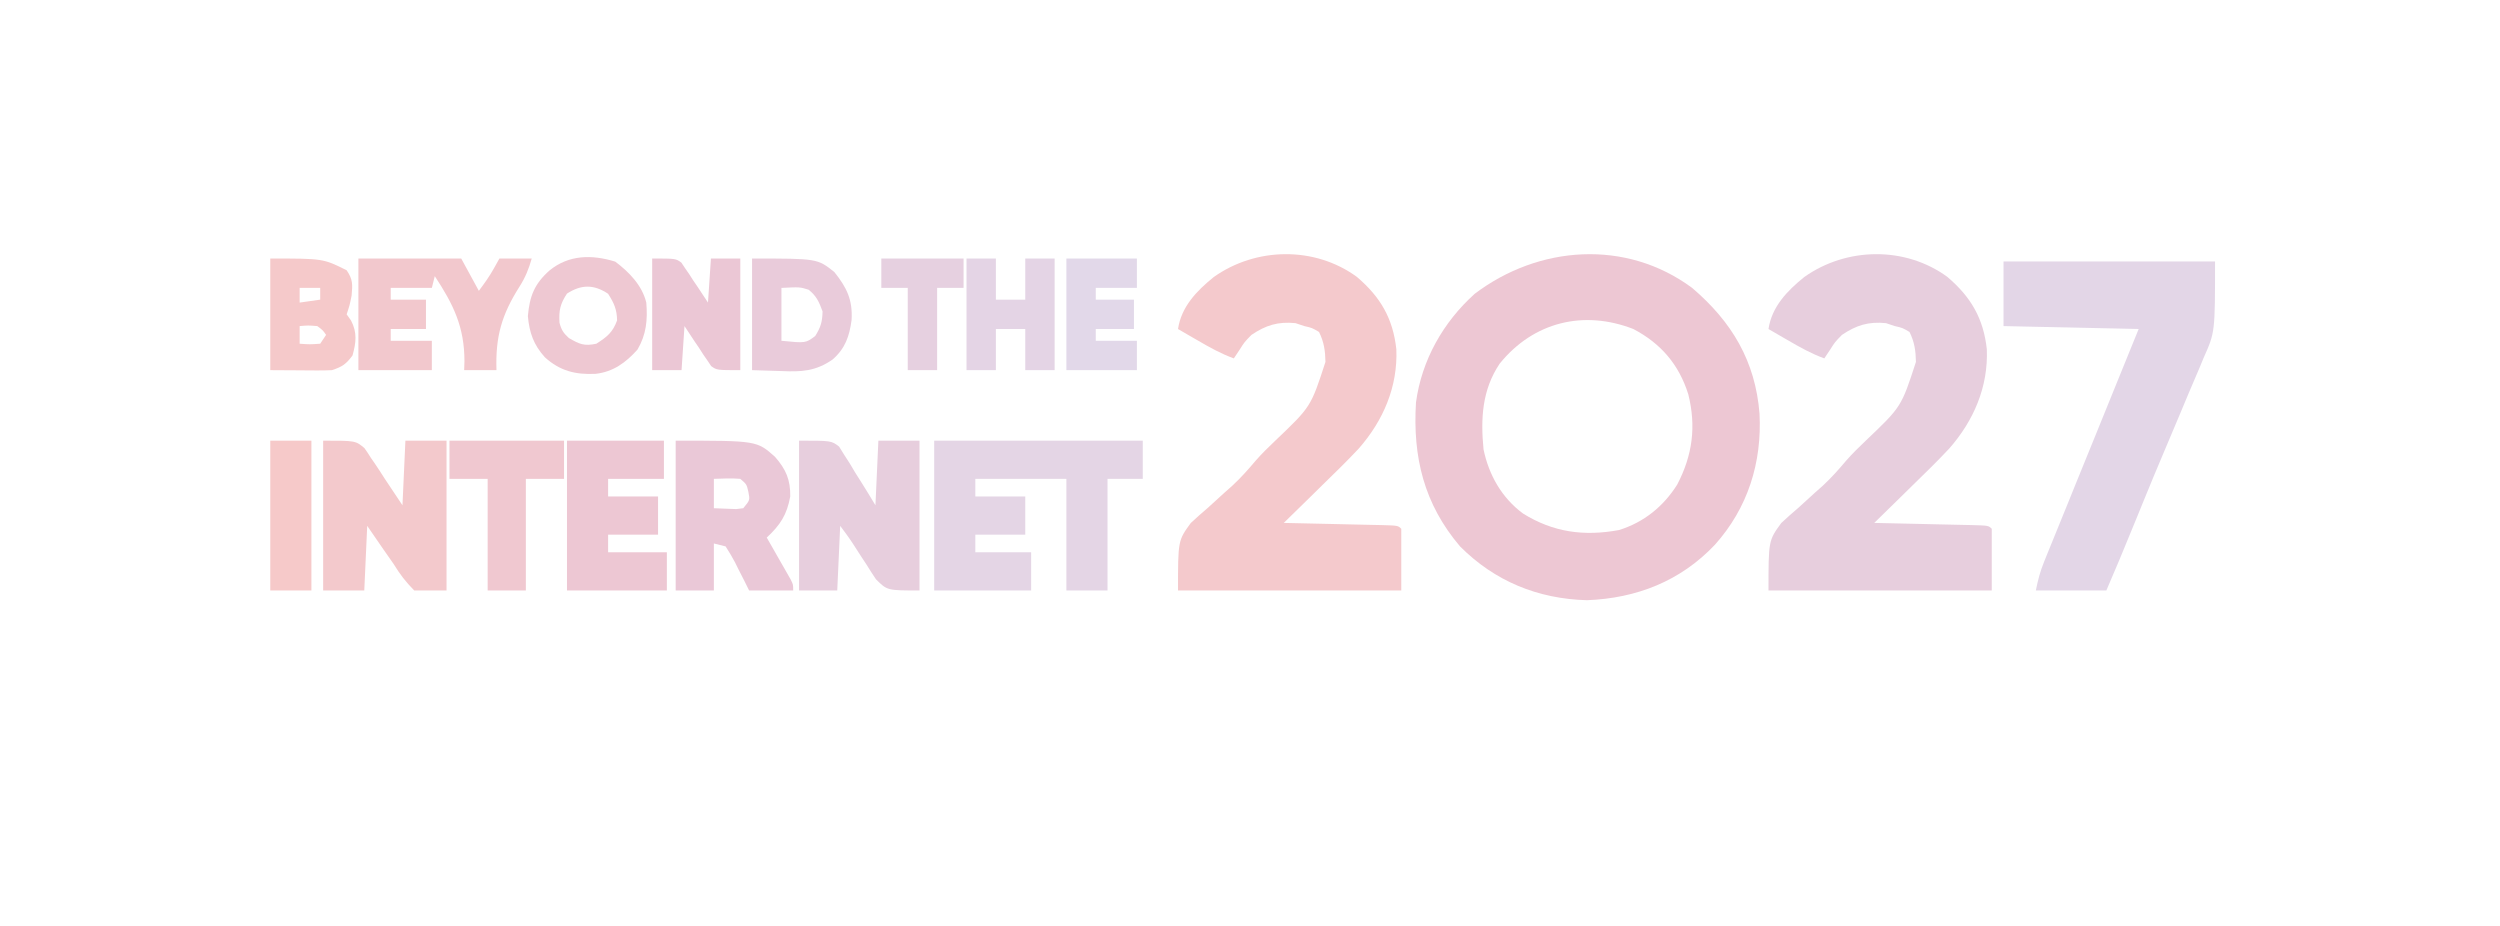
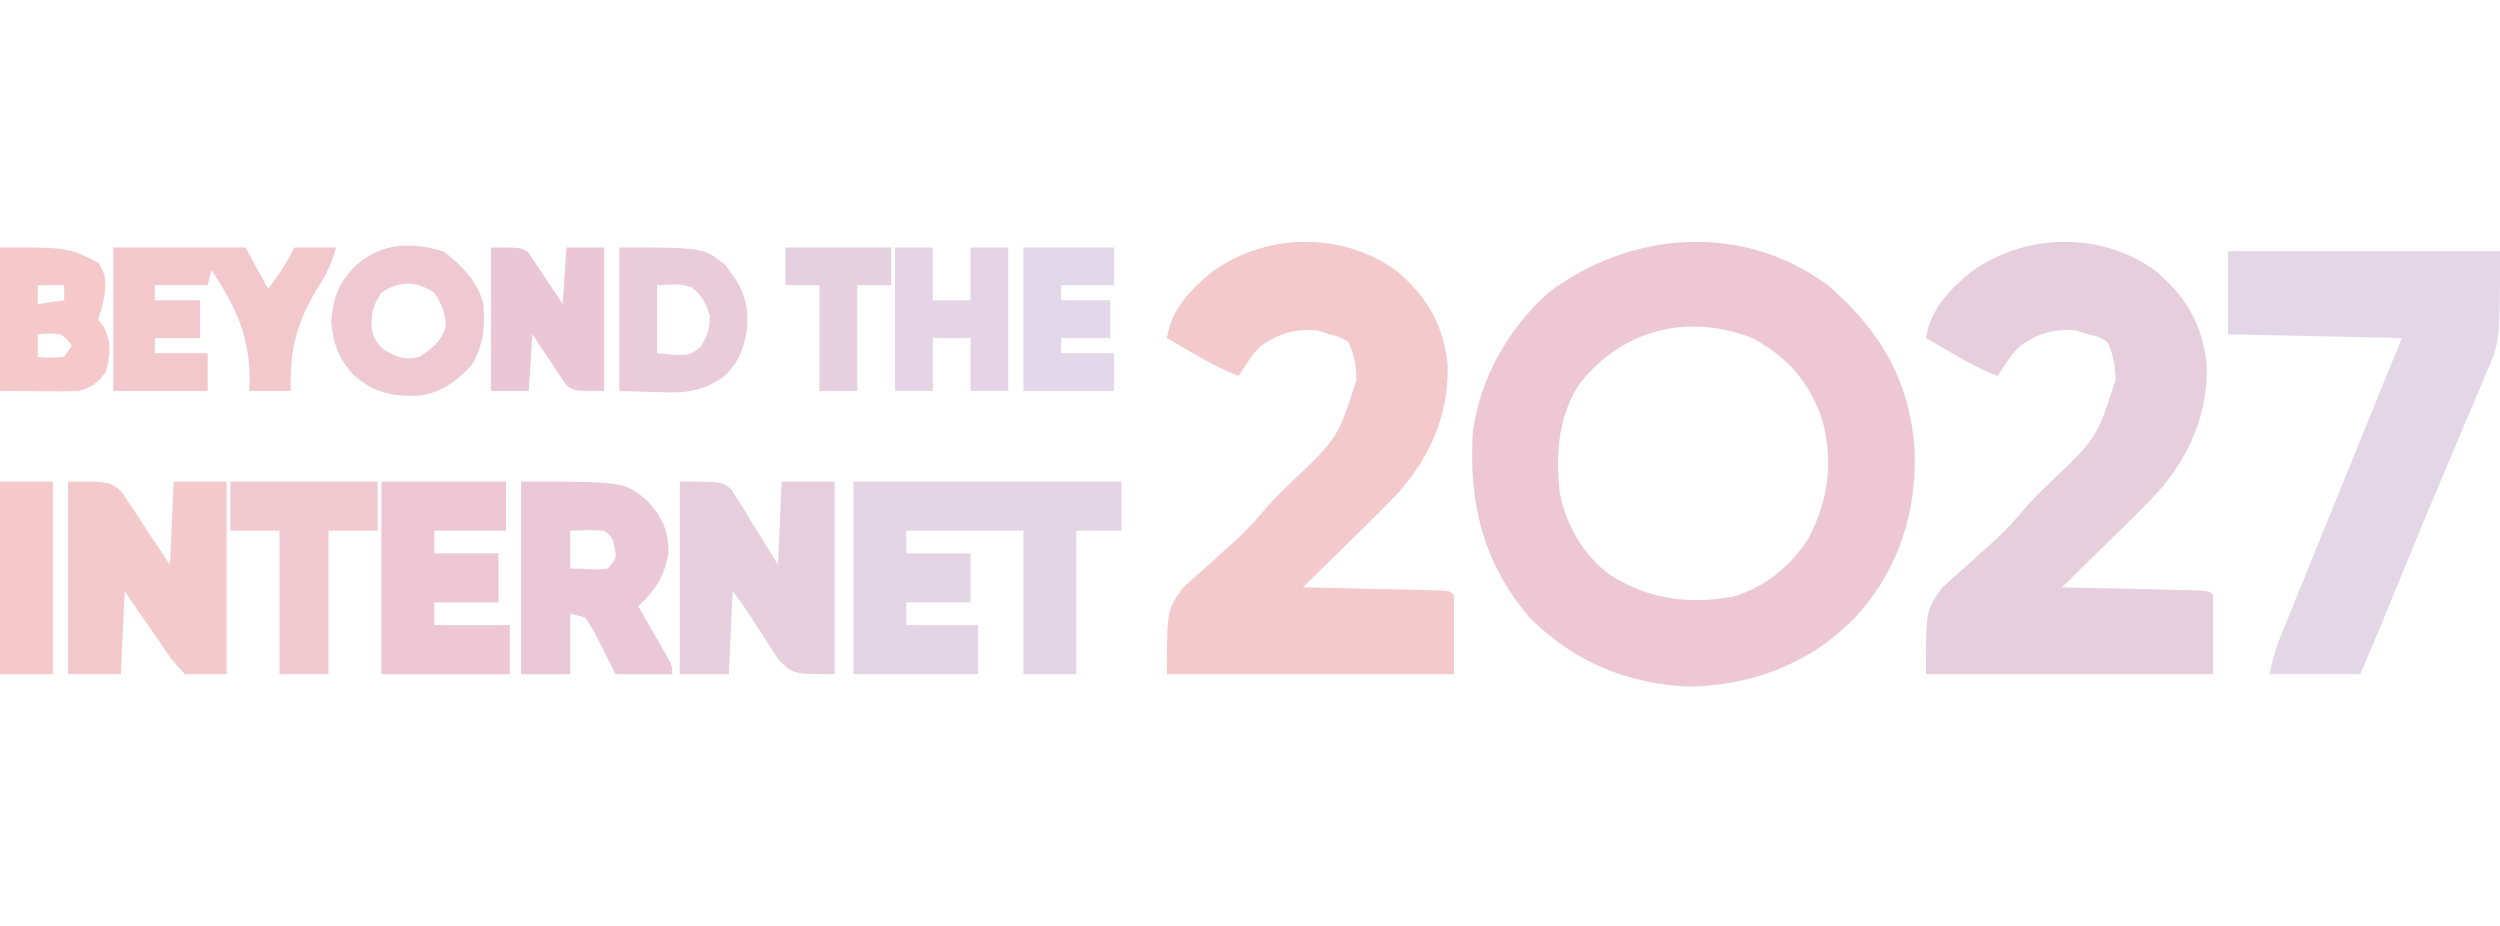
- <svg xmlns="http://www.w3.org/2000/svg" viewBox="0 0 851 315" version="1.1" width="851" height="315">
+ <svg xmlns="http://www.w3.org/2000/svg" viewBox="92 86 662 118" version="1.1" width="851" height="315">
  <path d="M0 0 C13.54 11.56 21.52 24.91 22.94 42.81 C23.8 59.45 18.99 74.89 7.75 87.44 C-3.97 99.83 -18.95 105.67 -35.81 106.31 C-52.52 105.86 -67.19 99.85 -79 88 C-91.27 73.56 -95.14 57.63 -94 39 C-92.07 24.6 -84.74 11.66 -74 2 C-52.24 -14.45 -22.55 -16.68 0 0 Z M-65.49 25.76 C-71.53 34.73 -72.02 44.55 -71 55 C-69.17 63.74 -64.78 71.47 -57.54 76.82 C-47.24 83.23 -36.72 84.62 -24.86 82.42 C-16.41 79.78 -9.79 74.42 -5.08 66.96 C0.15 56.95 1.43 47.17 -1.31 36.2 C-4.5 26.07 -10.63 18.92 -20 14 C-36.88 7.42 -53.99 11.56 -65.49 25.76 Z " fill="#EDC7D3" transform="translate(576,98)" />
  <path d="M0 0 C8.02 6.84 12.28 14.09 13.44 24.63 C13.96 37.36 9.01 48.92 0.65 58.43 C-3.37 62.73 -7.59 66.83 -11.81 70.94 C-13.08 72.19 -14.35 73.44 -15.62 74.69 C-18.69 77.72 -21.78 80.74 -24.88 83.75 C-23.11 83.79 -23.11 83.79 -21.31 83.83 C-16.96 83.92 -12.62 84.02 -8.27 84.12 C-6.38 84.17 -4.5 84.21 -2.61 84.25 C0.09 84.3 2.79 84.37 5.5 84.43 C6.34 84.45 7.19 84.47 8.07 84.48 C14.01 84.64 14.01 84.64 15.12 85.75 C15.12 92.68 15.12 99.61 15.12 106.75 C-9.96 106.75 -35.03 106.75 -60.88 106.75 C-60.88 89.75 -60.88 89.75 -56.53 83.78 C-54.66 82.03 -52.76 80.34 -50.81 78.69 C-48.92 76.97 -47.04 75.25 -45.15 73.53 C-44.24 72.72 -43.33 71.91 -42.39 71.08 C-39.52 68.42 -37 65.59 -34.49 62.61 C-32.34 60.13 -30 57.89 -27.64 55.63 C-15.64 44.2 -15.64 44.2 -10.69 28.94 C-10.76 25.2 -11.18 22.15 -12.88 18.75 C-15.26 17.35 -15.26 17.35 -17.88 16.75 C-18.87 16.42 -19.86 16.09 -20.88 15.75 C-26.86 15.16 -30.97 16.44 -35.88 19.75 C-38.26 22.19 -38.26 22.19 -39.88 24.75 C-40.53 25.74 -41.2 26.73 -41.88 27.75 C-46.27 26.15 -50.16 23.97 -54.19 21.62 C-54.83 21.25 -55.48 20.88 -56.14 20.5 C-57.72 19.58 -59.3 18.67 -60.88 17.75 C-59.74 10.16 -54.55 4.77 -48.72 0.06 C-34.33 -10.16 -14.35 -10.47 0 0 Z " fill="#E7CEDD" transform="translate(662.875,94.25)" />
  <path d="M0 0 C8.02 6.84 12.28 14.09 13.44 24.63 C13.96 37.36 9.01 48.92 0.65 58.43 C-3.37 62.73 -7.59 66.83 -11.81 70.94 C-13.08 72.19 -14.35 73.44 -15.62 74.69 C-18.69 77.72 -21.78 80.74 -24.88 83.75 C-23.11 83.79 -23.11 83.79 -21.31 83.83 C-16.96 83.92 -12.62 84.02 -8.27 84.12 C-6.38 84.17 -4.5 84.21 -2.61 84.25 C0.09 84.3 2.79 84.37 5.5 84.43 C6.34 84.45 7.19 84.47 8.07 84.48 C14.01 84.64 14.01 84.64 15.12 85.75 C15.12 92.68 15.12 99.61 15.12 106.75 C-9.95 106.75 -35.04 106.75 -60.88 106.75 C-60.88 89.75 -60.88 89.75 -56.53 83.78 C-54.66 82.03 -52.76 80.34 -50.81 78.69 C-48.92 76.97 -47.04 75.25 -45.15 73.53 C-44.24 72.72 -43.33 71.91 -42.39 71.08 C-39.52 68.42 -37 65.59 -34.49 62.61 C-32.34 60.13 -30 57.89 -27.64 55.63 C-15.64 44.2 -15.64 44.2 -10.69 28.94 C-10.76 25.2 -11.18 22.15 -12.88 18.75 C-15.26 17.35 -15.26 17.35 -17.88 16.75 C-18.87 16.42 -19.86 16.09 -20.88 15.75 C-26.86 15.16 -30.97 16.44 -35.88 19.75 C-38.26 22.19 -38.26 22.19 -39.88 24.75 C-40.54 25.74 -41.19 26.73 -41.88 27.75 C-46.27 26.15 -50.16 23.97 -54.19 21.62 C-54.83 21.25 -55.48 20.88 -56.14 20.5 C-57.72 19.58 -59.3 18.67 -60.88 17.75 C-59.74 10.16 -54.55 4.77 -48.72 0.06 C-34.33 -10.16 -14.35 -10.47 0 0 Z " fill="#F4C9CC" transform="translate(461.875,94.25)" />
  <path d="M0 0 C23.76 0 47.52 0 72 0 C72 24.13 72 24.13 68.12 32.79 C67.71 33.78 67.3 34.77 66.89 35.79 C65.58 38.94 64.23 42.06 62.88 45.19 C61.96 47.38 61.04 49.57 60.13 51.77 C58.31 56.14 56.47 60.5 54.61 64.85 C52.25 70.4 49.94 75.97 47.66 81.56 C47.17 82.75 47.17 82.75 46.68 83.97 C46.06 85.49 45.44 87 44.82 88.52 C43.44 91.9 42.05 95.27 40.65 98.64 C40.21 99.71 39.77 100.78 39.31 101.88 C37.89 105.26 36.44 108.63 35 112 C27.08 112 19.16 112 11 112 C11.74 108.32 12.46 105.56 13.83 102.17 C14.21 101.23 14.59 100.29 14.98 99.32 C15.6 97.81 15.6 97.81 16.23 96.26 C16.88 94.67 16.88 94.67 17.54 93.04 C18.94 89.59 20.34 86.14 21.75 82.69 C22.71 80.33 23.67 77.97 24.62 75.6 C26.98 69.8 29.34 63.99 31.71 58.18 C33.86 52.89 36 47.6 38.15 42.31 C40.76 35.87 43.38 29.43 46 23 C30.82 22.67 15.64 22.34 0 22 C0 14.74 0 7.48 0 0 Z " fill="#E3D6E7" transform="translate(682,89)" />
  <path d="M0 0 C23.43 0 46.86 0 71 0 C71 4.29 71 8.58 71 13 C67.04 13 63.08 13 59 13 C59 25.54 59 38.08 59 51 C54.38 51 49.76 51 45 51 C45 38.46 45 25.92 45 13 C34.77 13 24.54 13 14 13 C14 14.98 14 16.96 14 19 C19.61 19 25.22 19 31 19 C31 23.29 31 27.58 31 32 C25.39 32 19.78 32 14 32 C14 33.98 14 35.96 14 38 C20.27 38 26.54 38 33 38 C33 42.29 33 46.58 33 51 C22.11 51 11.22 51 0 51 C0 34.17 0 17.34 0 0 Z " fill="#E4D5E5" transform="translate(318,150)" />
  <path d="M0 0 C11 0 11 0 14.05 2.53 C14.84 3.64 15.6 4.78 16.31 5.94 C16.69 6.48 17.07 7.03 17.46 7.59 C18.67 9.37 19.84 11.18 21 13 C22.98 15.97 24.96 18.94 27 22 C27.33 14.74 27.66 7.48 28 0 C32.62 0 37.24 0 42 0 C42 16.83 42 33.66 42 51 C38.37 51 34.74 51 31 51 C28 47.94 26.2 45.57 24 42 C22.82 40.28 21.62 38.58 20.42 36.88 C18.59 34.27 16.8 31.63 15 29 C14.67 36.26 14.34 43.52 14 51 C9.38 51 4.76 51 0 51 C0 34.17 0 17.34 0 0 Z " fill="#F3C9CC" transform="translate(110,150)" />
  <path d="M0 0 C11 0 11 0 13.63 2.02 C14.2 2.94 14.77 3.86 15.36 4.81 C16 5.81 16.64 6.8 17.3 7.82 C17.92 8.87 18.55 9.92 19.19 11 C19.85 12.05 20.52 13.1 21.21 14.18 C22.84 16.76 24.42 19.38 26 22 C26.33 14.74 26.66 7.48 27 0 C31.62 0 36.24 0 41 0 C41 16.83 41 33.66 41 51 C30 51 30 51 26.19 47.2 C25.09 45.58 24.02 43.92 23 42.25 C22.45 41.43 21.91 40.6 21.35 39.75 C20.33 38.21 19.34 36.67 18.36 35.11 C17 33.01 15.5 31 14 29 C13.67 36.26 13.34 43.52 13 51 C8.71 51 4.42 51 0 51 C0 34.17 0 17.34 0 0 Z " fill="#E7CEDD" transform="translate(272,150)" />
  <path d="M0 0 C27.62 0 27.62 0 33.81 5.5 C37.57 9.8 39.07 13.3 39 19 C37.85 25.25 35.66 28.64 31 33 C31.97 34.7 31.97 34.7 32.97 36.43 C33.81 37.91 34.66 39.39 35.5 40.88 C35.93 41.62 36.36 42.37 36.8 43.14 C37.21 43.85 37.61 44.57 38.03 45.3 C38.41 45.96 38.79 46.62 39.17 47.3 C40 49 40 49 40 51 C35.05 51 30.1 51 25 51 C24.47 49.93 23.94 48.86 23.39 47.75 C22.68 46.36 21.96 44.96 21.25 43.56 C20.9 42.86 20.55 42.15 20.2 41.42 C19.23 39.56 18.12 37.77 17 36 C15.68 35.67 14.36 35.34 13 35 C13 40.28 13 45.56 13 51 C8.71 51 4.42 51 0 51 C0 34.17 0 17.34 0 0 Z M13 13 C13 16.3 13 19.6 13 23 C15.41 23.09 15.41 23.09 17.88 23.19 C18.78 23.22 19.68 23.26 20.62 23.29 C21.4 23.2 22.19 23.1 23 23 C25.3 20.24 25.3 20.24 24.75 17.44 C24.16 14.85 24.16 14.85 22 13 C18.98 12.73 16.04 12.91 13 13 Z " fill="#EAC8D7" transform="translate(230,150)" />
  <path d="M0 0 C11.55 0 23.1 0 35 0 C36.98 3.63 38.96 7.26 41 11 C42.97 8.37 44.62 6.07 46.19 3.25 C46.79 2.18 47.38 1.11 48 0 C51.63 0 55.26 0 59 0 C58.02 3.49 56.81 6.48 54.87 9.52 C48.76 19.14 46.62 26.61 47 38 C43.37 38 39.74 38 36 38 C36.03 37.03 36.06 36.06 36.1 35.06 C36.12 23.35 32.37 15.67 26 6 C25.67 7.32 25.34 8.64 25 10 C20.38 10 15.76 10 11 10 C11 11.32 11 12.64 11 14 C14.96 14 18.92 14 23 14 C23 17.3 23 20.6 23 24 C19.04 24 15.08 24 11 24 C11 25.32 11 26.64 11 28 C15.62 28 20.24 28 25 28 C25 31.3 25 34.6 25 38 C16.75 38 8.5 38 0 38 C0 25.46 0 12.92 0 0 Z " fill="#F2C8CD" transform="translate(122,88)" />
  <path d="M0 0 C10.89 0 21.78 0 33 0 C33 4.29 33 8.58 33 13 C26.73 13 20.46 13 14 13 C14 14.98 14 16.96 14 19 C19.61 19 25.22 19 31 19 C31 23.29 31 27.58 31 32 C25.39 32 19.78 32 14 32 C14 33.98 14 35.96 14 38 C20.6 38 27.2 38 34 38 C34 42.29 34 46.58 34 51 C22.78 51 11.56 51 0 51 C0 34.17 0 17.34 0 0 Z " fill="#EDC7D3" transform="translate(193,150)" />
  <path d="M0 0 C12.87 0 25.74 0 39 0 C39 4.29 39 8.58 39 13 C34.71 13 30.42 13 26 13 C26 25.54 26 38.08 26 51 C21.71 51 17.42 51 13 51 C13 38.46 13 25.92 13 13 C8.71 13 4.42 13 0 13 C0 8.71 0 4.42 0 0 Z " fill="#F0C8D0" transform="translate(153,150)" />
  <path d="M0 0 C4.73 3.57 9.13 8.05 10.56 13.94 C11.04 19.8 10.59 24.79 7.56 29.94 C3.6 34.36 -0.7 37.52 -6.69 38.19 C-13.55 38.52 -18.82 37.22 -23.97 32.55 C-27.82 28.28 -29.23 24.19 -29.75 18.56 C-29.16 11.77 -27.54 7.58 -22.38 3 C-15.85 -2.33 -8.02 -2.48 0 0 Z M-16.44 10.88 C-18.76 14.43 -19.23 16.59 -18.99 20.78 C-18.36 23.24 -17.66 24.28 -15.81 26 C-12.11 28.13 -10.6 28.81 -6.44 27.94 C-2.82 25.62 -0.85 24.08 0.62 20 C0.55 16.22 -0.42 14.11 -2.44 10.94 C-7.35 7.66 -11.62 7.77 -16.44 10.88 Z " fill="#EEC8D2" transform="translate(209.4375,89.0625)" />
  <path d="M0 0 C18 0 18 0 26 4 C28.15 7.19 28.02 8.77 27.69 12.62 C27 16 27 16 26 19 C26.74 20.05 26.74 20.05 27.5 21.12 C29.64 25.23 29.22 28.6 28 33 C25.75 35.99 24.55 36.82 21 38 C19.37 38.08 17.74 38.11 16.11 38.1 C15.27 38.1 14.42 38.09 13.55 38.09 C12.48 38.08 11.41 38.07 10.31 38.06 C5.21 38.03 5.21 38.03 0 38 C0 25.46 0 12.92 0 0 Z M10 10 C10 11.65 10 13.3 10 15 C13.47 14.5 13.47 14.5 17 14 C17 12.68 17 11.36 17 10 C14.69 10 12.38 10 10 10 Z M10 23 C10 24.98 10 26.96 10 29 C13.42 29.25 13.42 29.25 17 29 C17.66 28.01 18.32 27.02 19 26 C17.88 24.38 17.88 24.38 16 23 C12.87 22.75 12.87 22.75 10 23 Z " fill="#F5C9CA" transform="translate(92,88)" />
  <path d="M0 0 C8 0 8 0 9.92 1.38 C10.55 2.32 10.55 2.32 11.19 3.28 C11.66 3.96 12.13 4.63 12.61 5.33 C13.07 6.05 13.53 6.76 14 7.5 C14.49 8.22 14.98 8.93 15.48 9.67 C16.68 11.43 17.84 13.21 19 15 C19.33 10.05 19.66 5.1 20 0 C23.3 0 26.6 0 30 0 C30 12.54 30 25.08 30 38 C22 38 22 38 20.08 36.62 C19.66 35.99 19.24 35.37 18.81 34.72 C18.34 34.04 17.87 33.37 17.39 32.67 C16.93 31.95 16.47 31.24 16 30.5 C15.51 29.78 15.02 29.07 14.52 28.33 C13.32 26.57 12.16 24.79 11 23 C10.67 27.95 10.34 32.9 10 38 C6.7 38 3.4 38 0 38 C0 25.46 0 12.92 0 0 Z " fill="#EBC7D5" transform="translate(222,88)" />
  <path d="M0 0 C22.24 0 22.24 0 28.02 4.61 C32.24 9.92 34.28 14.02 33.88 20.94 C33.13 26.49 31.7 30.65 27.4 34.39 C21.62 38.38 16.87 38.62 10 38.31 C6.7 38.21 3.4 38.11 0 38 C0 25.46 0 12.92 0 0 Z M10 10 C10 15.94 10 21.88 10 28 C18.24 28.82 18.24 28.82 21.5 26.38 C23.37 23.41 23.93 21.52 24 18 C22.84 14.83 21.92 12.72 19.25 10.62 C16.27 9.69 16.27 9.69 10 10 Z " fill="#E9CBDA" transform="translate(256,88)" />
  <path d="M0 0 C3.3 0 6.6 0 10 0 C10 4.62 10 9.24 10 14 C13.3 14 16.6 14 20 14 C20 9.38 20 4.76 20 0 C23.3 0 26.6 0 30 0 C30 12.54 30 25.08 30 38 C26.7 38 23.4 38 20 38 C20 33.38 20 28.76 20 24 C16.7 24 13.4 24 10 24 C10 28.62 10 33.24 10 38 C6.7 38 3.4 38 0 38 C0 25.46 0 12.92 0 0 Z " fill="#E4D4E5" transform="translate(329,88)" />
  <path d="M0 0 C7.92 0 15.84 0 24 0 C24 3.3 24 6.6 24 10 C19.38 10 14.76 10 10 10 C10 11.32 10 12.64 10 14 C14.29 14 18.58 14 23 14 C23 17.3 23 20.6 23 24 C18.71 24 14.42 24 10 24 C10 25.32 10 26.64 10 28 C14.62 28 19.24 28 24 28 C24 31.3 24 34.6 24 38 C16.08 38 8.16 38 0 38 C0 25.46 0 12.92 0 0 Z " fill="#E2D8E9" transform="translate(363,88)" />
  <path d="M0 0 C4.62 0 9.24 0 14 0 C14 16.83 14 33.66 14 51 C9.38 51 4.76 51 0 51 C0 34.17 0 17.34 0 0 Z " fill="#F6C9C9" transform="translate(92,150)" />
  <path d="M0 0 C9.24 0 18.48 0 28 0 C28 3.3 28 6.6 28 10 C25.03 10 22.06 10 19 10 C19 19.24 19 28.48 19 38 C15.7 38 12.4 38 9 38 C9 28.76 9 19.52 9 10 C6.03 10 3.06 10 0 10 C0 6.7 0 3.4 0 0 Z " fill="#E6D0E0" transform="translate(300,88)" />
</svg>
